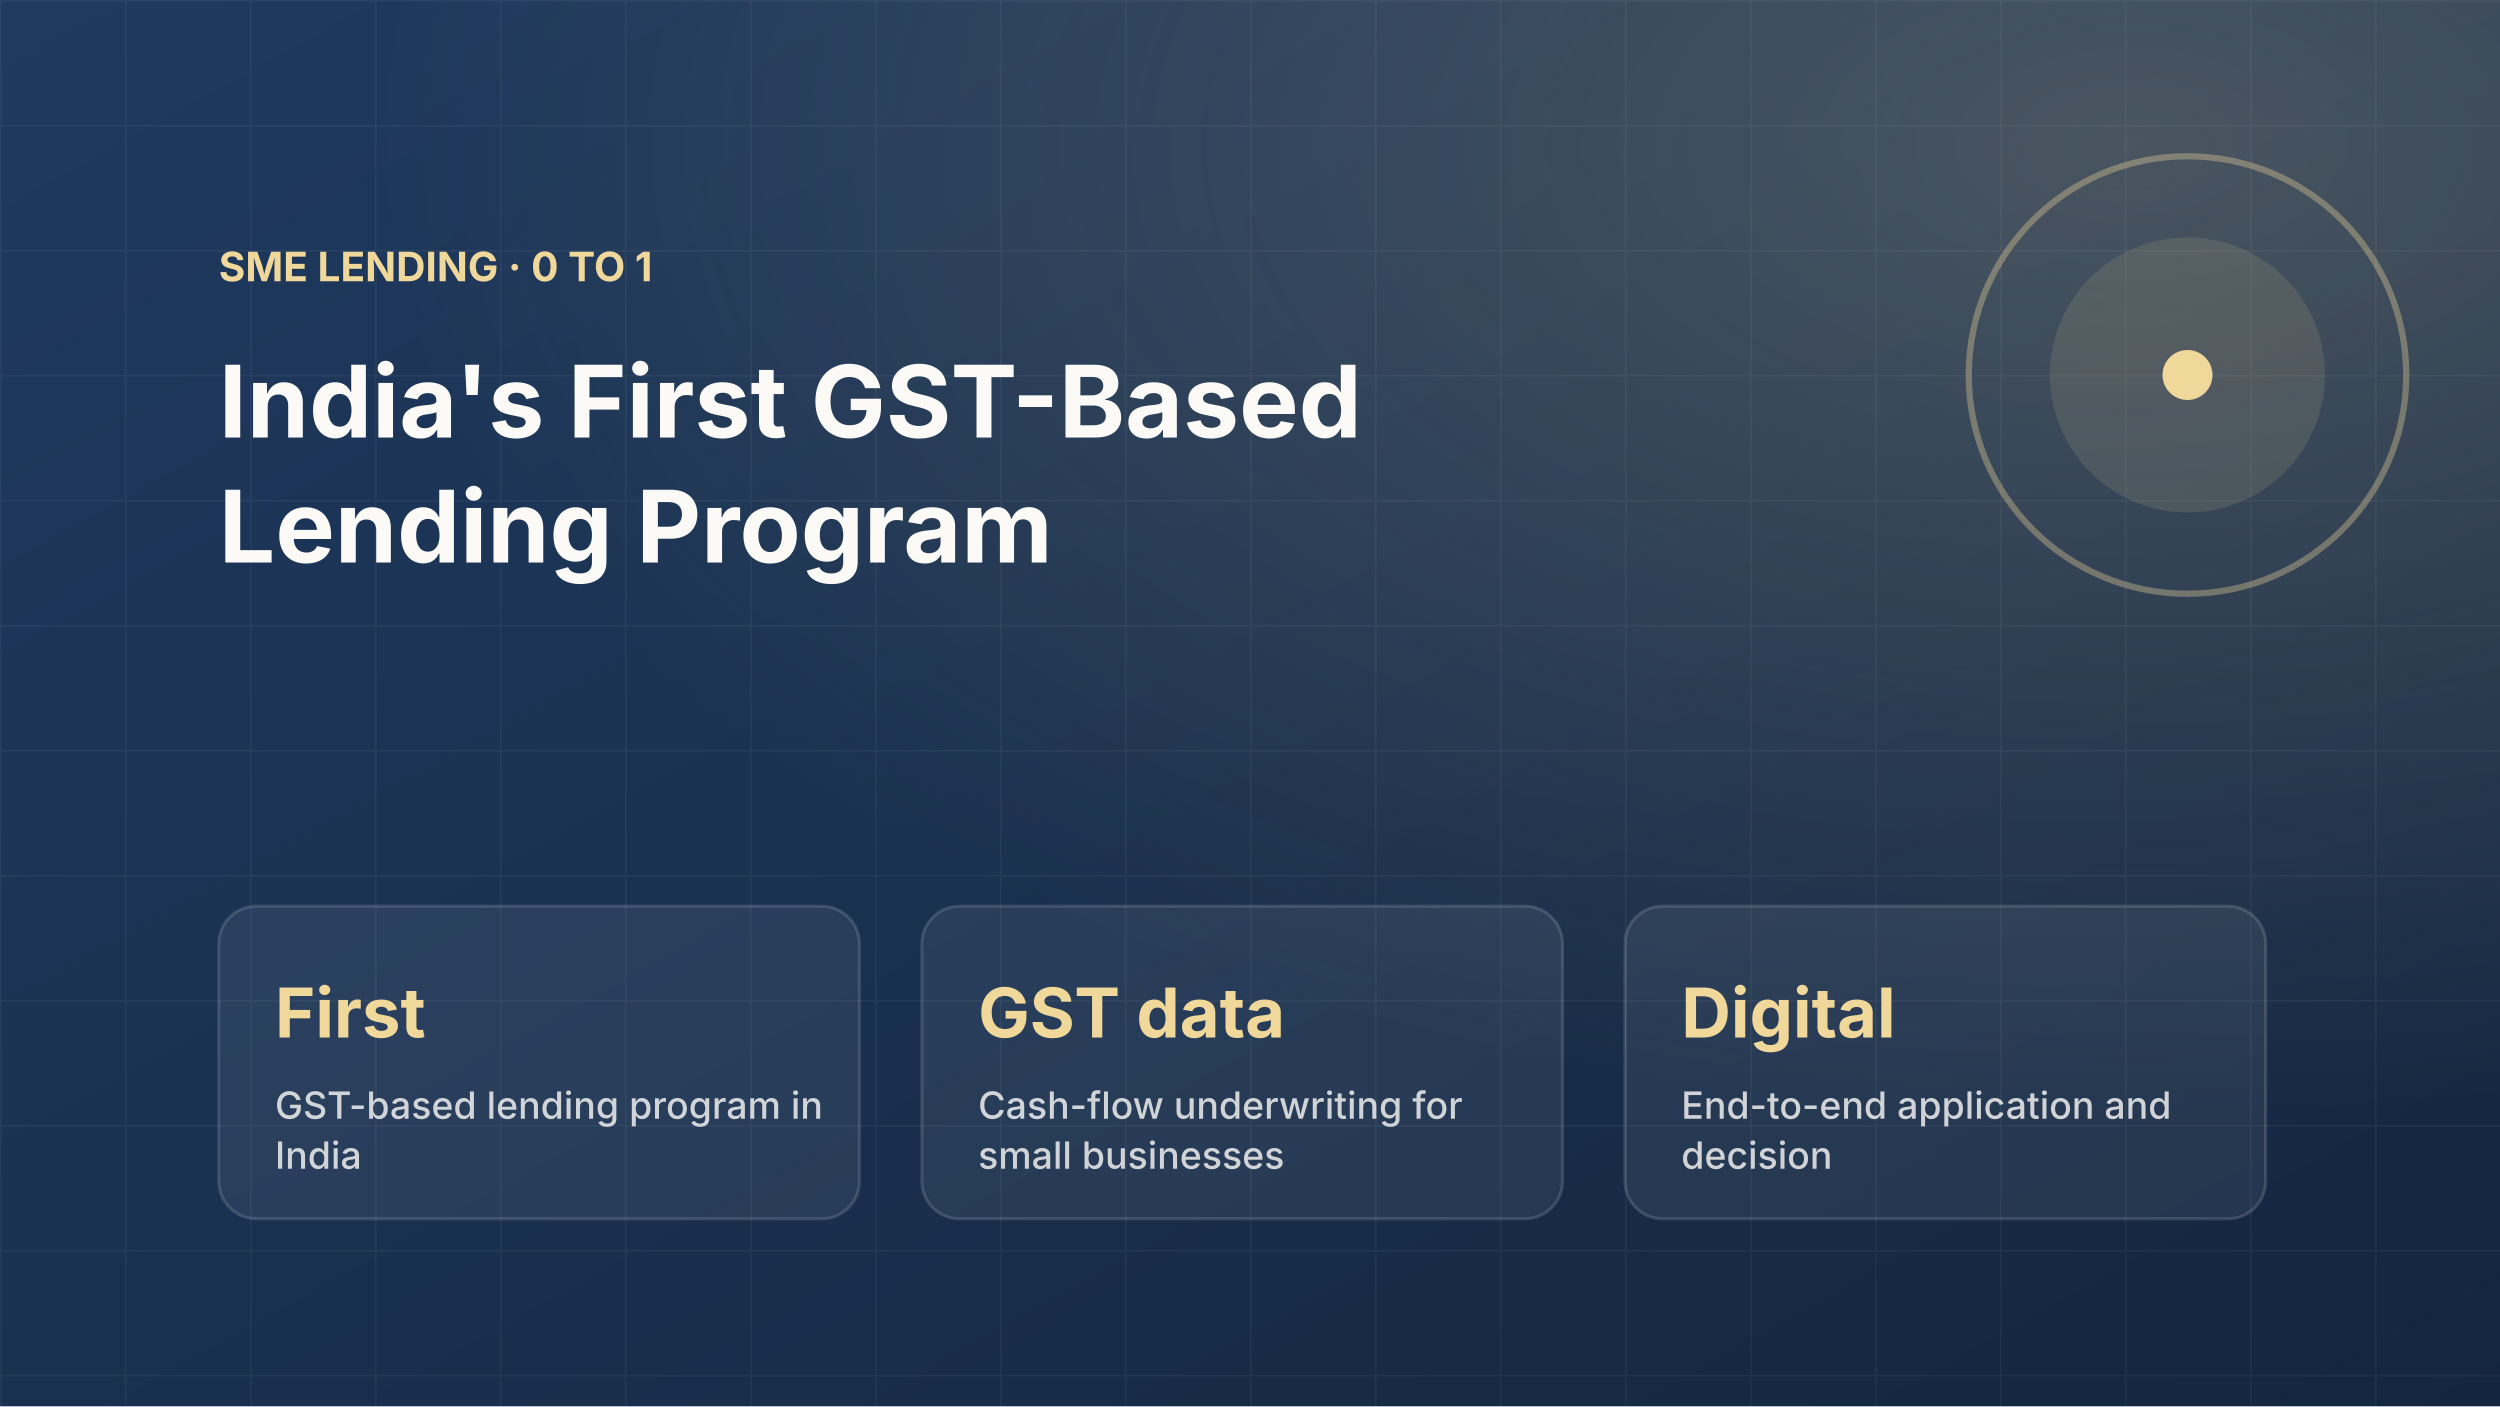
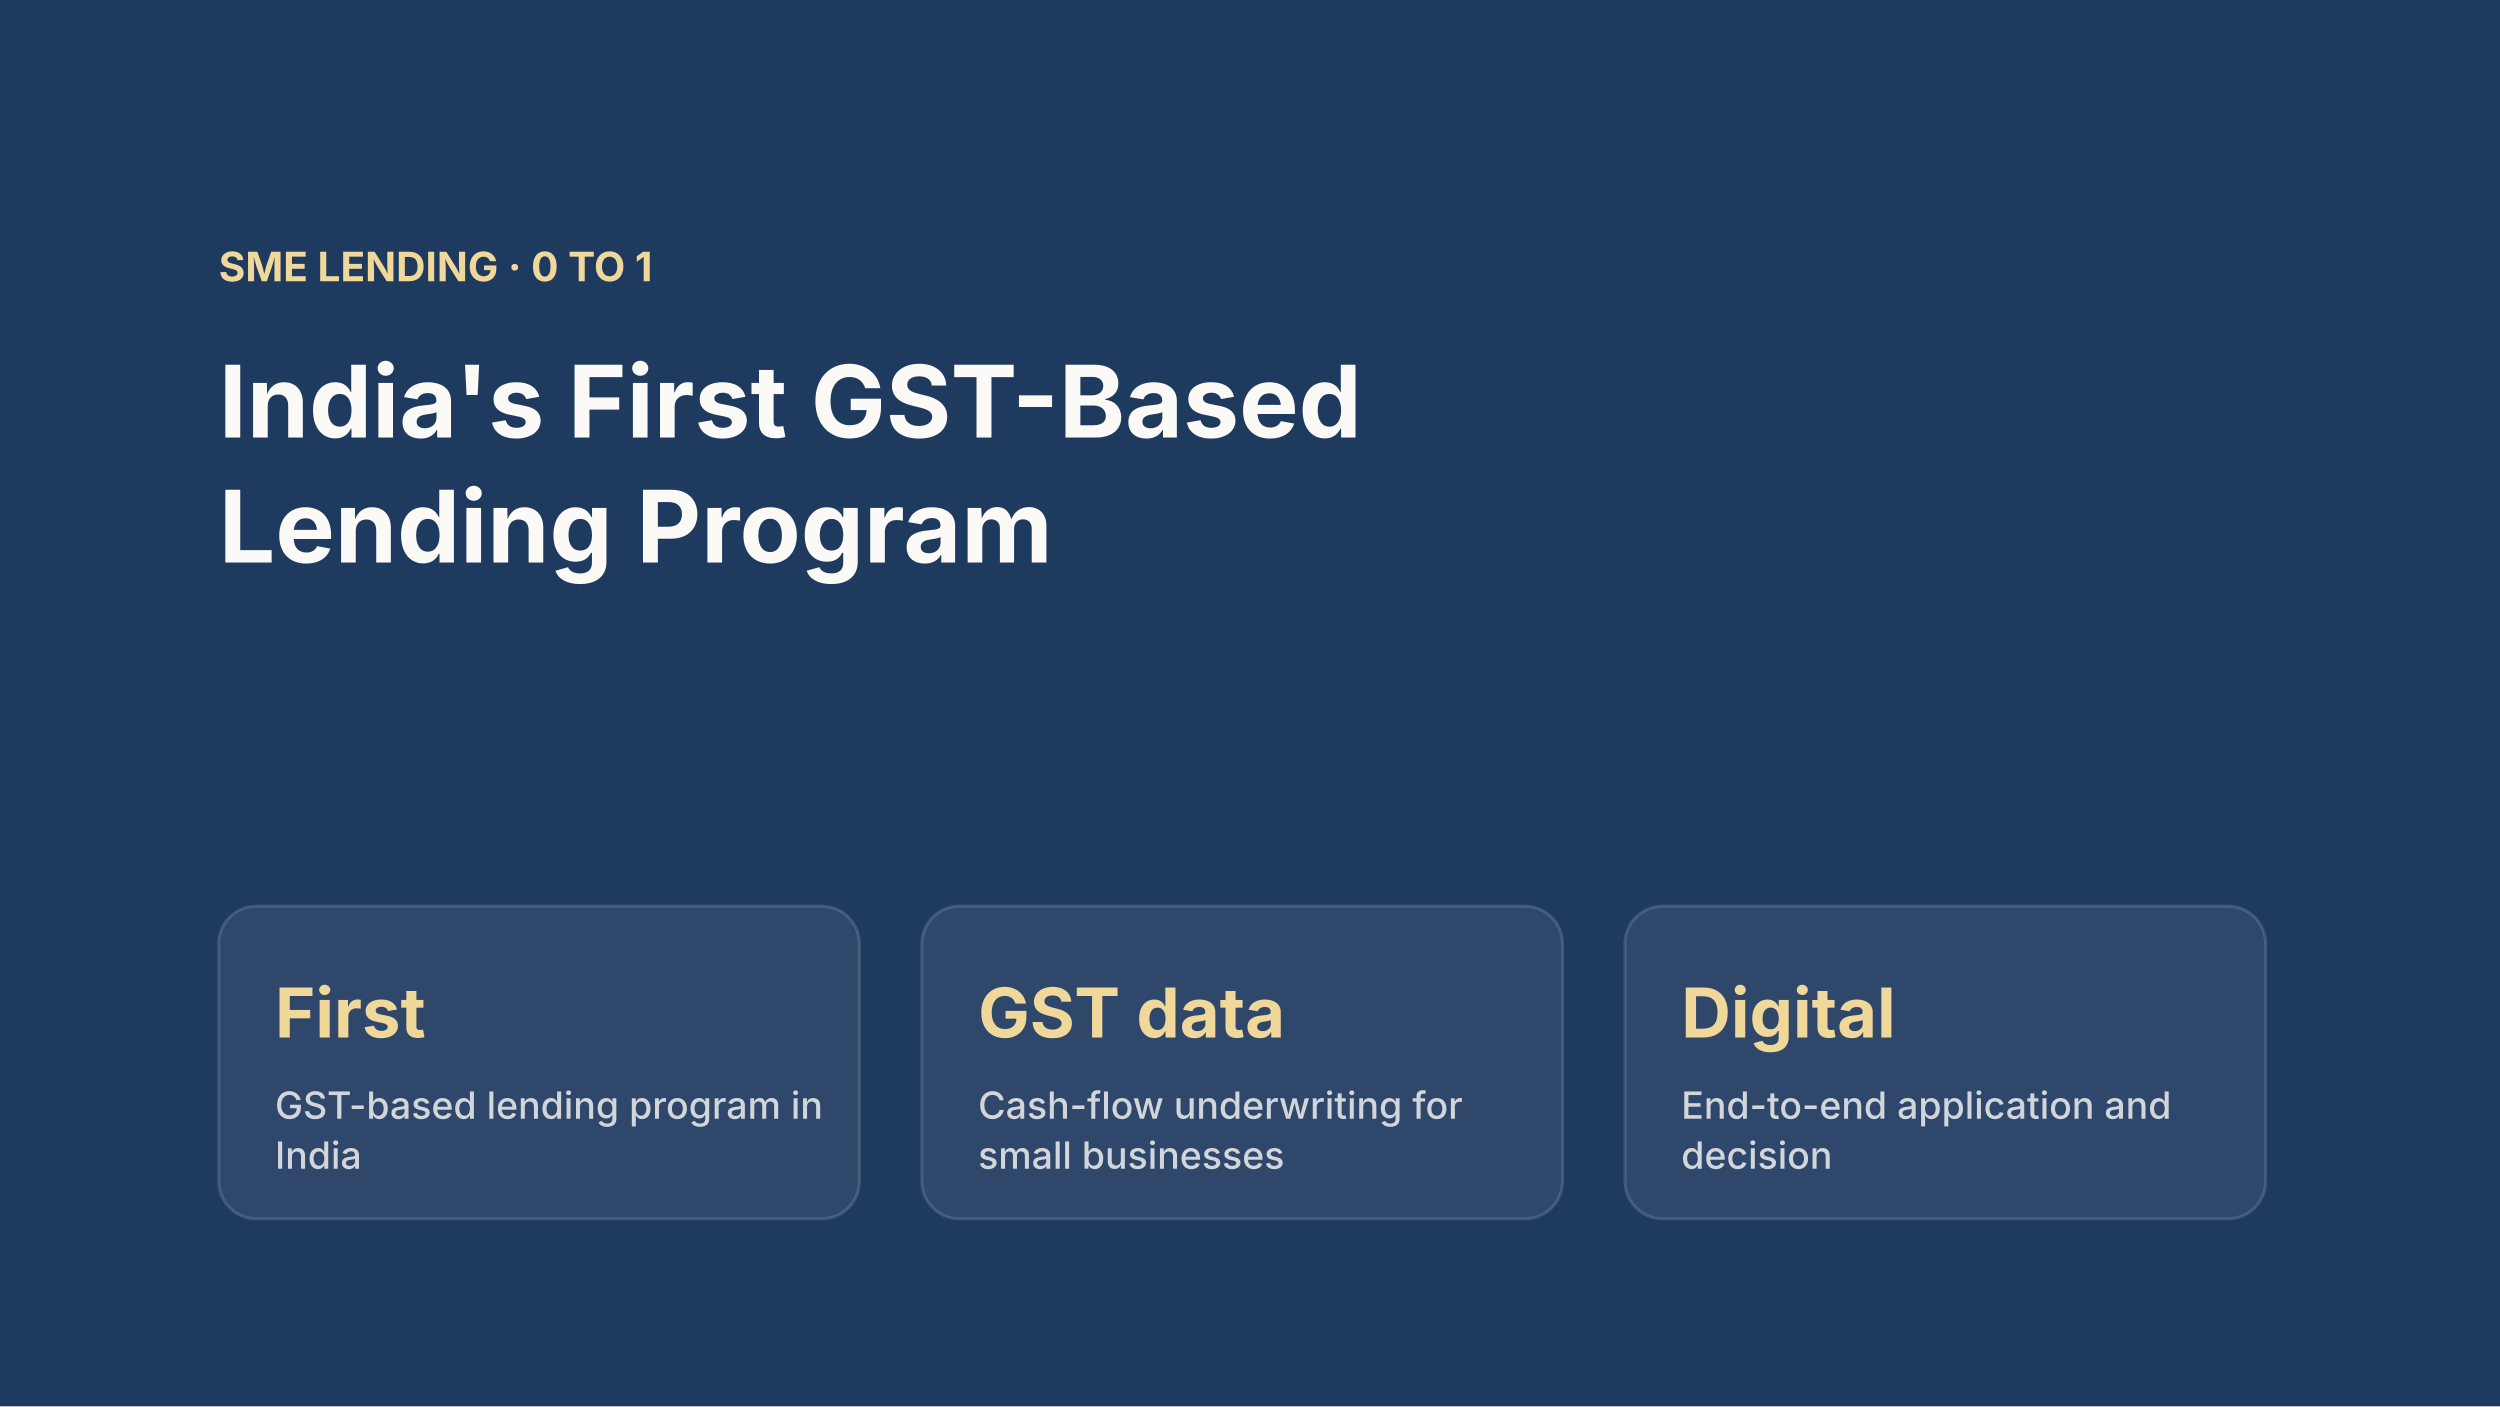
<svg xmlns="http://www.w3.org/2000/svg" viewBox="0 0 800 450" role="img" aria-label="India's First GST-Based Lending Program">
  <defs>
    <linearGradient id="bg" x1="0" y1="0" x2="1" y2="1">
      <stop offset="0" stop-color="#1f3a5f" />
-       <stop offset="1" stop-color="#14263f" />
+       <stop offset="1" stop-color="#1f3a5f" />
    </linearGradient>
    <pattern id="grid" width="40" height="40" patternUnits="userSpaceOnUse">
      <path d="M40 0H0V40" fill="none" stroke="#ffffff" stroke-opacity="0.05" />
    </pattern>
    <radialGradient id="glow" cx="0.85" cy="0.1" r="0.7">
      <stop offset="0" stop-color="#f0d79a" stop-opacity="0.22" />
      <stop offset="1" stop-color="#f0d79a" stop-opacity="0" />
    </radialGradient>
  </defs>
  <rect width="800" height="450" fill="url(#bg)" />
-   <rect width="800" height="450" fill="url(#grid)" />
-   <rect width="800" height="450" fill="url(#glow)" />
  <text x="70" y="90" font-family="Inter, Segoe UI, Arial, sans-serif" font-size="13" font-weight="700" fill="#f0d79a" fill-opacity="1" text-anchor="start">SME LENDING · 0 TO 1</text>
  <text x="70" y="140" font-family="Inter, Segoe UI, Arial, sans-serif" font-size="32" font-weight="700" fill="#fbfaf7" fill-opacity="1" text-anchor="start">India's First GST-Based</text>
  <text x="70" y="180" font-family="Inter, Segoe UI, Arial, sans-serif" font-size="32" font-weight="700" fill="#fbfaf7" fill-opacity="1" text-anchor="start">Lending Program</text>
  <rect x="70" y="290" width="205" height="100" rx="12" fill="#ffffff" fill-opacity="0.07" stroke="#ffffff" stroke-opacity="0.14" />
  <text x="88" y="332" font-family="Inter, Segoe UI, Arial, sans-serif" font-size="22" font-weight="700" fill="#f0d79a" fill-opacity="1" text-anchor="start">First</text>
  <text x="88" y="358" font-family="Inter, Segoe UI, Arial, sans-serif" font-size="12" font-weight="500" fill="#fbfaf7" fill-opacity="0.8" text-anchor="start">GST-based lending program in</text>
  <text x="88" y="374" font-family="Inter, Segoe UI, Arial, sans-serif" font-size="12" font-weight="500" fill="#fbfaf7" fill-opacity="0.8" text-anchor="start">India</text>
  <rect x="295" y="290" width="205" height="100" rx="12" fill="#ffffff" fill-opacity="0.07" stroke="#ffffff" stroke-opacity="0.14" />
  <text x="313" y="332" font-family="Inter, Segoe UI, Arial, sans-serif" font-size="22" font-weight="700" fill="#f0d79a" fill-opacity="1" text-anchor="start">GST data</text>
  <text x="313" y="358" font-family="Inter, Segoe UI, Arial, sans-serif" font-size="12" font-weight="500" fill="#fbfaf7" fill-opacity="0.8" text-anchor="start">Cash-flow underwriting for</text>
  <text x="313" y="374" font-family="Inter, Segoe UI, Arial, sans-serif" font-size="12" font-weight="500" fill="#fbfaf7" fill-opacity="0.8" text-anchor="start">small businesses</text>
  <rect x="520" y="290" width="205" height="100" rx="12" fill="#ffffff" fill-opacity="0.07" stroke="#ffffff" stroke-opacity="0.14" />
  <text x="538" y="332" font-family="Inter, Segoe UI, Arial, sans-serif" font-size="22" font-weight="700" fill="#f0d79a" fill-opacity="1" text-anchor="start">Digital</text>
  <text x="538" y="358" font-family="Inter, Segoe UI, Arial, sans-serif" font-size="12" font-weight="500" fill="#fbfaf7" fill-opacity="0.8" text-anchor="start">End-to-end application and</text>
  <text x="538" y="374" font-family="Inter, Segoe UI, Arial, sans-serif" font-size="12" font-weight="500" fill="#fbfaf7" fill-opacity="0.8" text-anchor="start">decision</text>
-   <circle cx="700" cy="120" r="70" fill="none" stroke="#f0d79a" stroke-opacity="0.35" stroke-width="2" />
-   <circle cx="700" cy="120" r="44" fill="#f0d79a" fill-opacity="0.12" />
-   <circle cx="700" cy="120" r="8" fill="#f0d79a" />
</svg>
